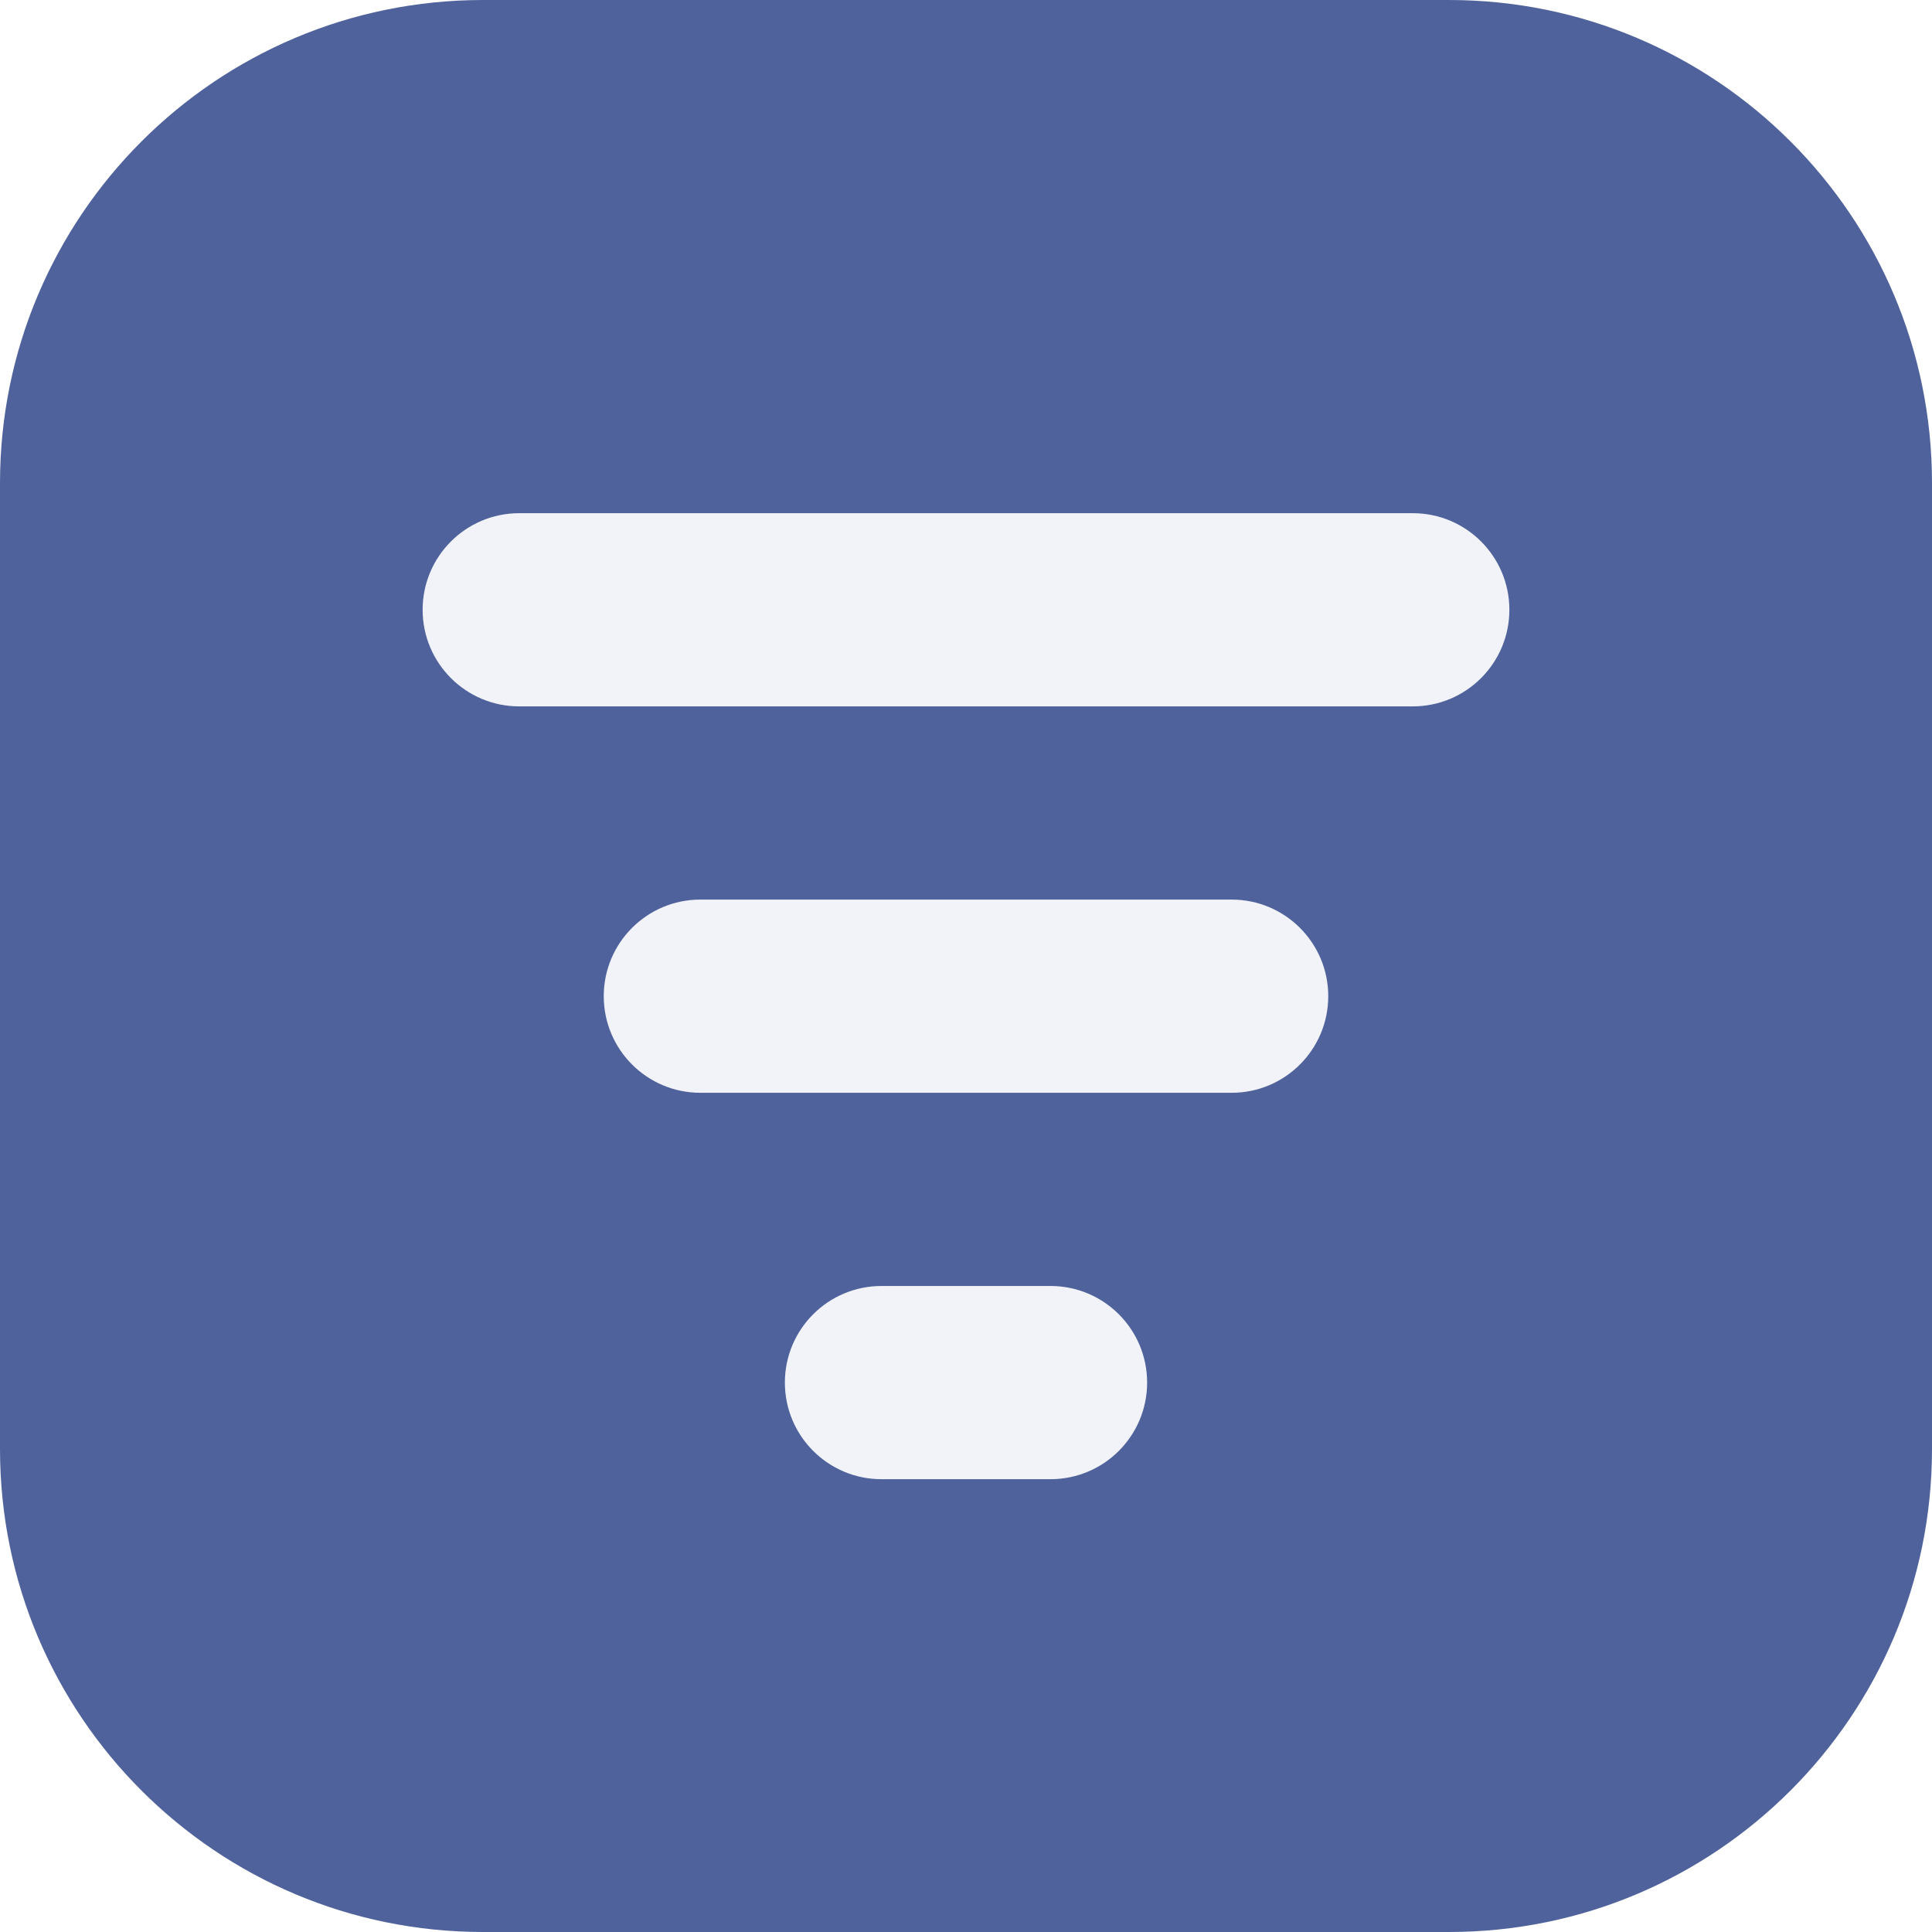
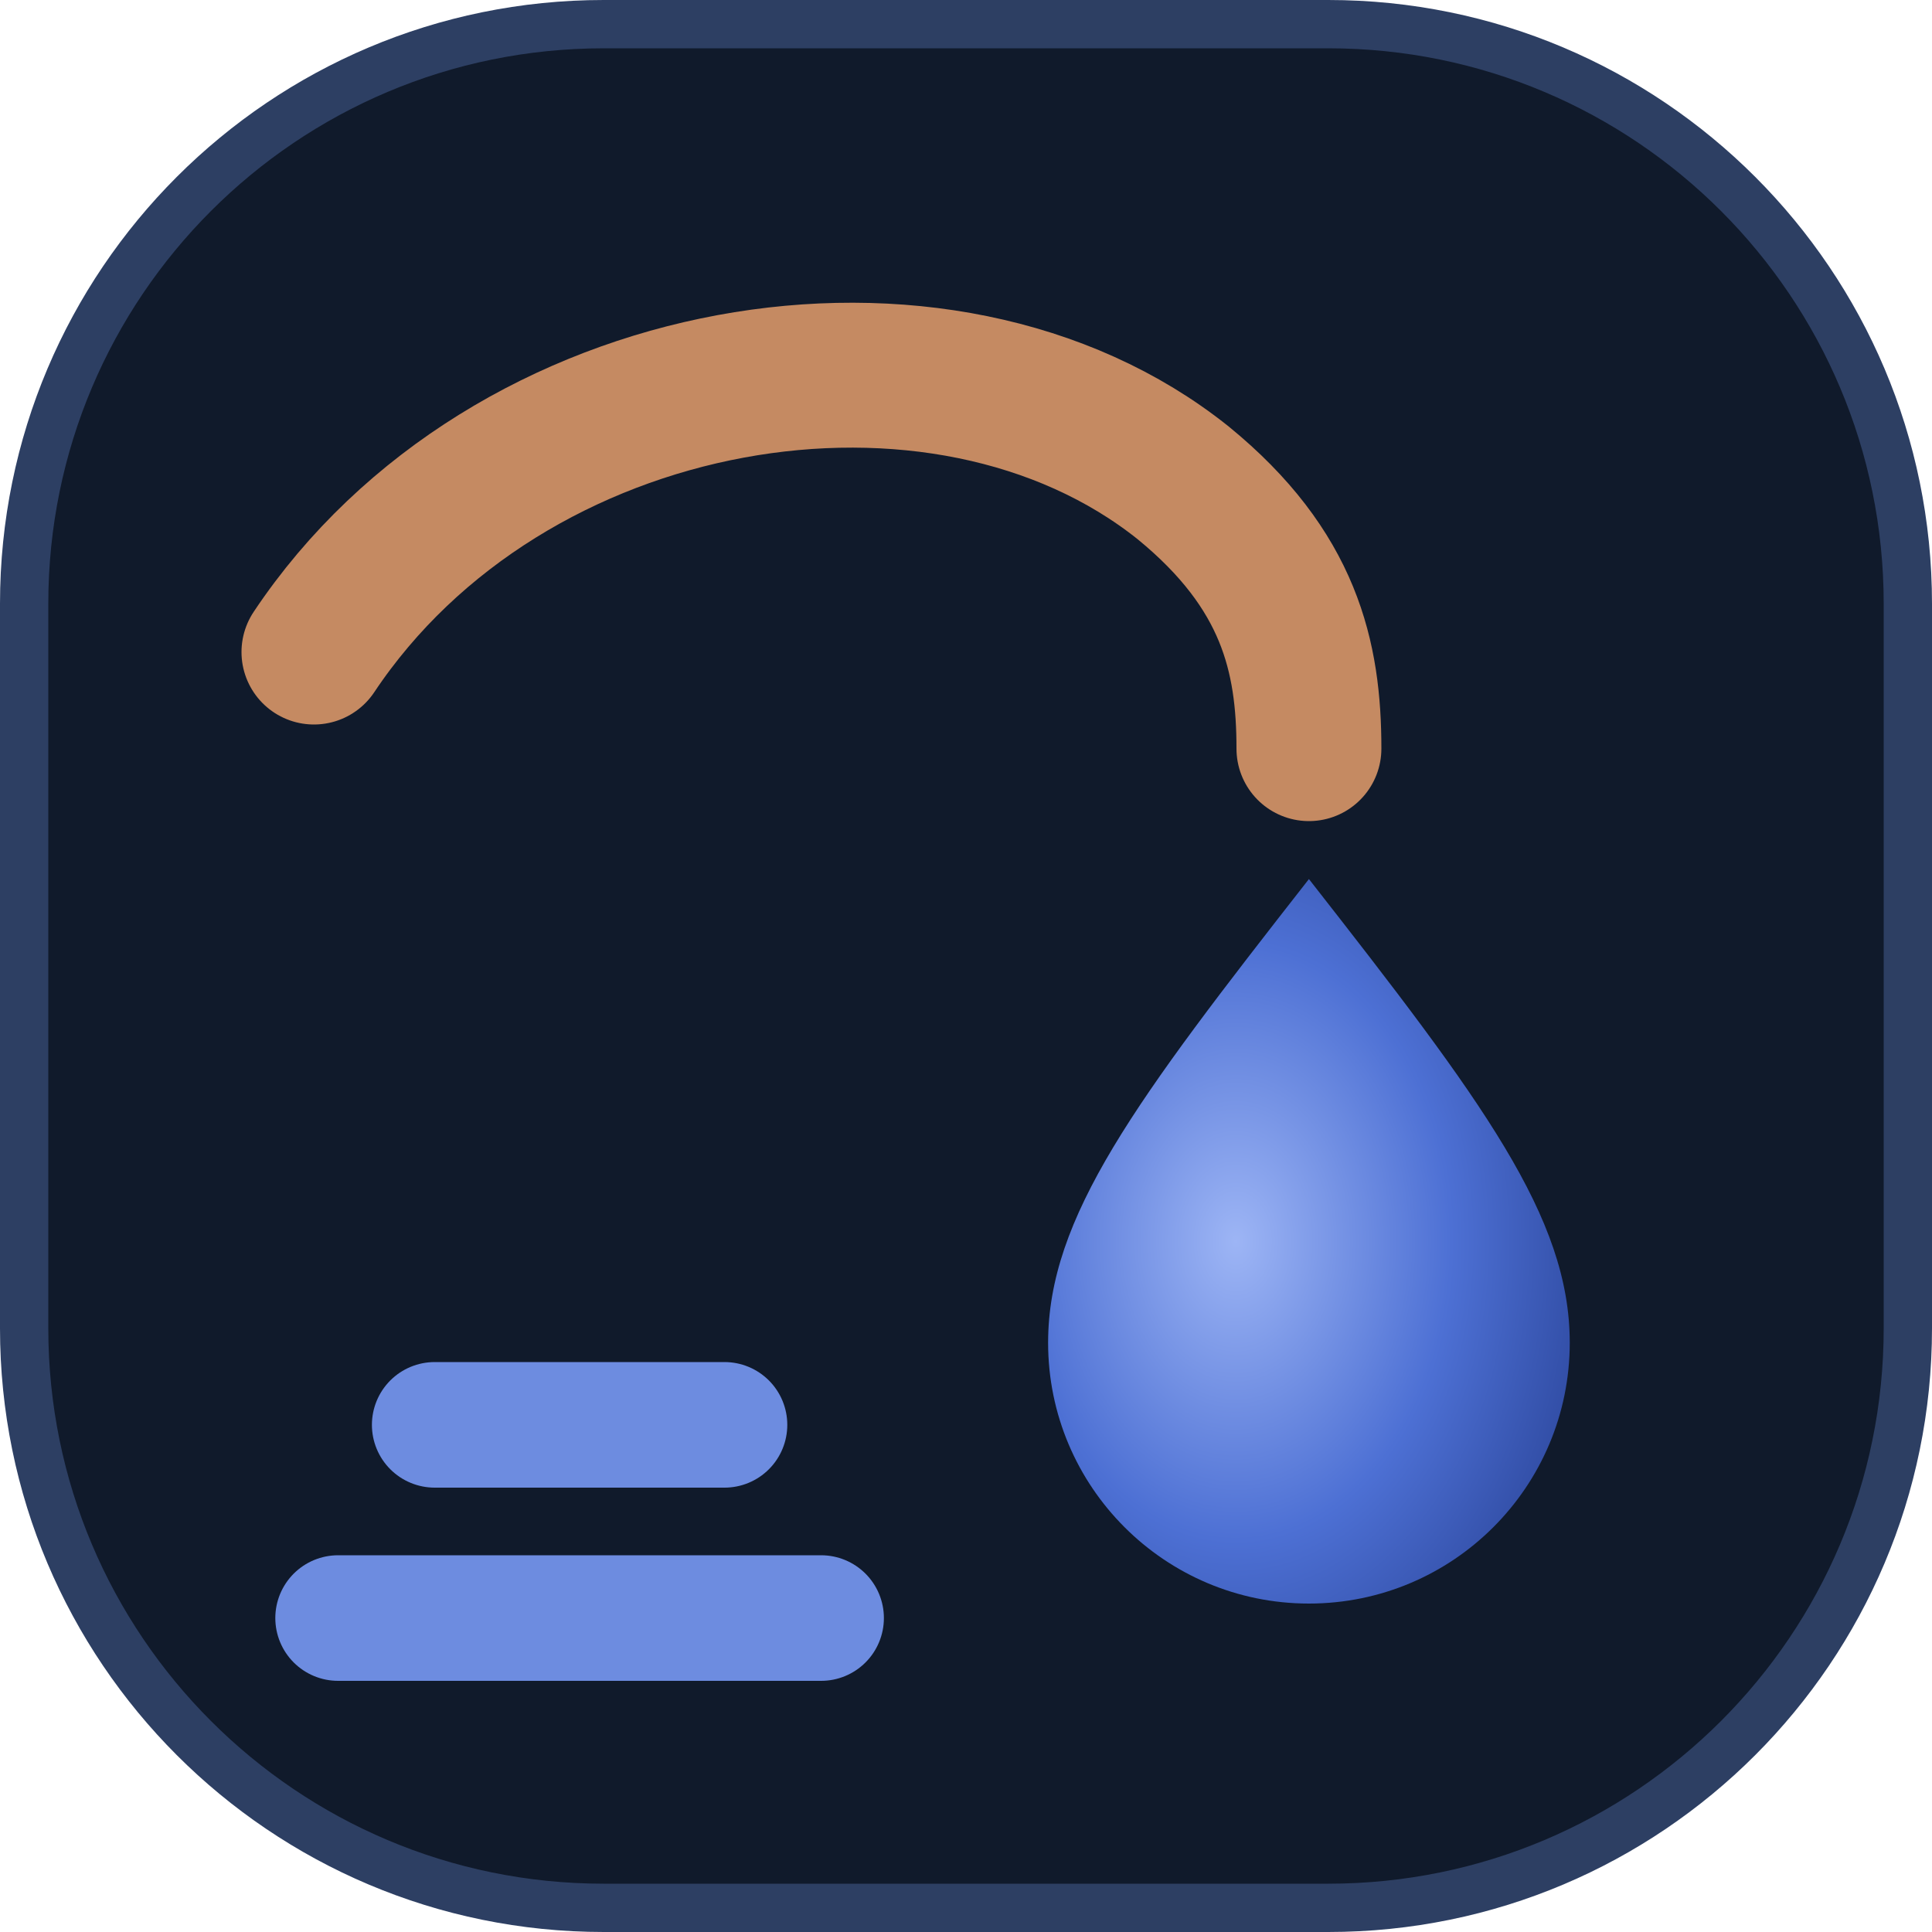
- <svg xmlns="http://www.w3.org/2000/svg" width="32" height="32" viewBox="0 0 32 32">
-   <rect width="32" height="32" rx="8" fill="#4f629c" />
-   <rect x="7" y="8.5" width="18" height="3.2" rx="1.6" fill="#f1f3f9" />
-   <rect x="10" y="14.9" width="12" height="3.2" rx="1.6" fill="#f1f3f9" />
-   <rect x="13" y="21.3" width="6" height="3.2" rx="1.6" fill="#f1f3f9" />
+ <svg xmlns="http://www.w3.org/2000/svg" width="32" height="32" viewBox="0 0 40 40">
+   <defs>
+     <radialGradient id="g" cx="36%" cy="50%" r="75%">
+       <stop offset="0" stop-color="#9db5f5" />
+       <stop offset="0.55" stop-color="#4d70d4" />
+       <stop offset="1" stop-color="#2a4499" />
+     </radialGradient>
+   </defs>
+   <rect x="0.5" y="0.5" width="39" height="39" rx="12" fill="#101a2b" stroke="#2d3f63" />
+   <path d="M6.5 13.5c4-6 13-7.5 18-3.5 2.2 1.8 2.6 3.6 2.6 5.5" fill="none" stroke="#c58a62" stroke-width="3" stroke-linecap="round" />
+   <path d="M27.1 18.2c3.6 4.6 5.4 7 5.4 9.6a5.4 5.4 0 0 1-10.8 0c0-2.6 1.8-5 5.4-9.6z" fill="url(#g)" />
+   <path d="M7 33.5h10M9 29.5h6" stroke="#6d8ce0" stroke-width="2.6" stroke-linecap="round" />
</svg>
